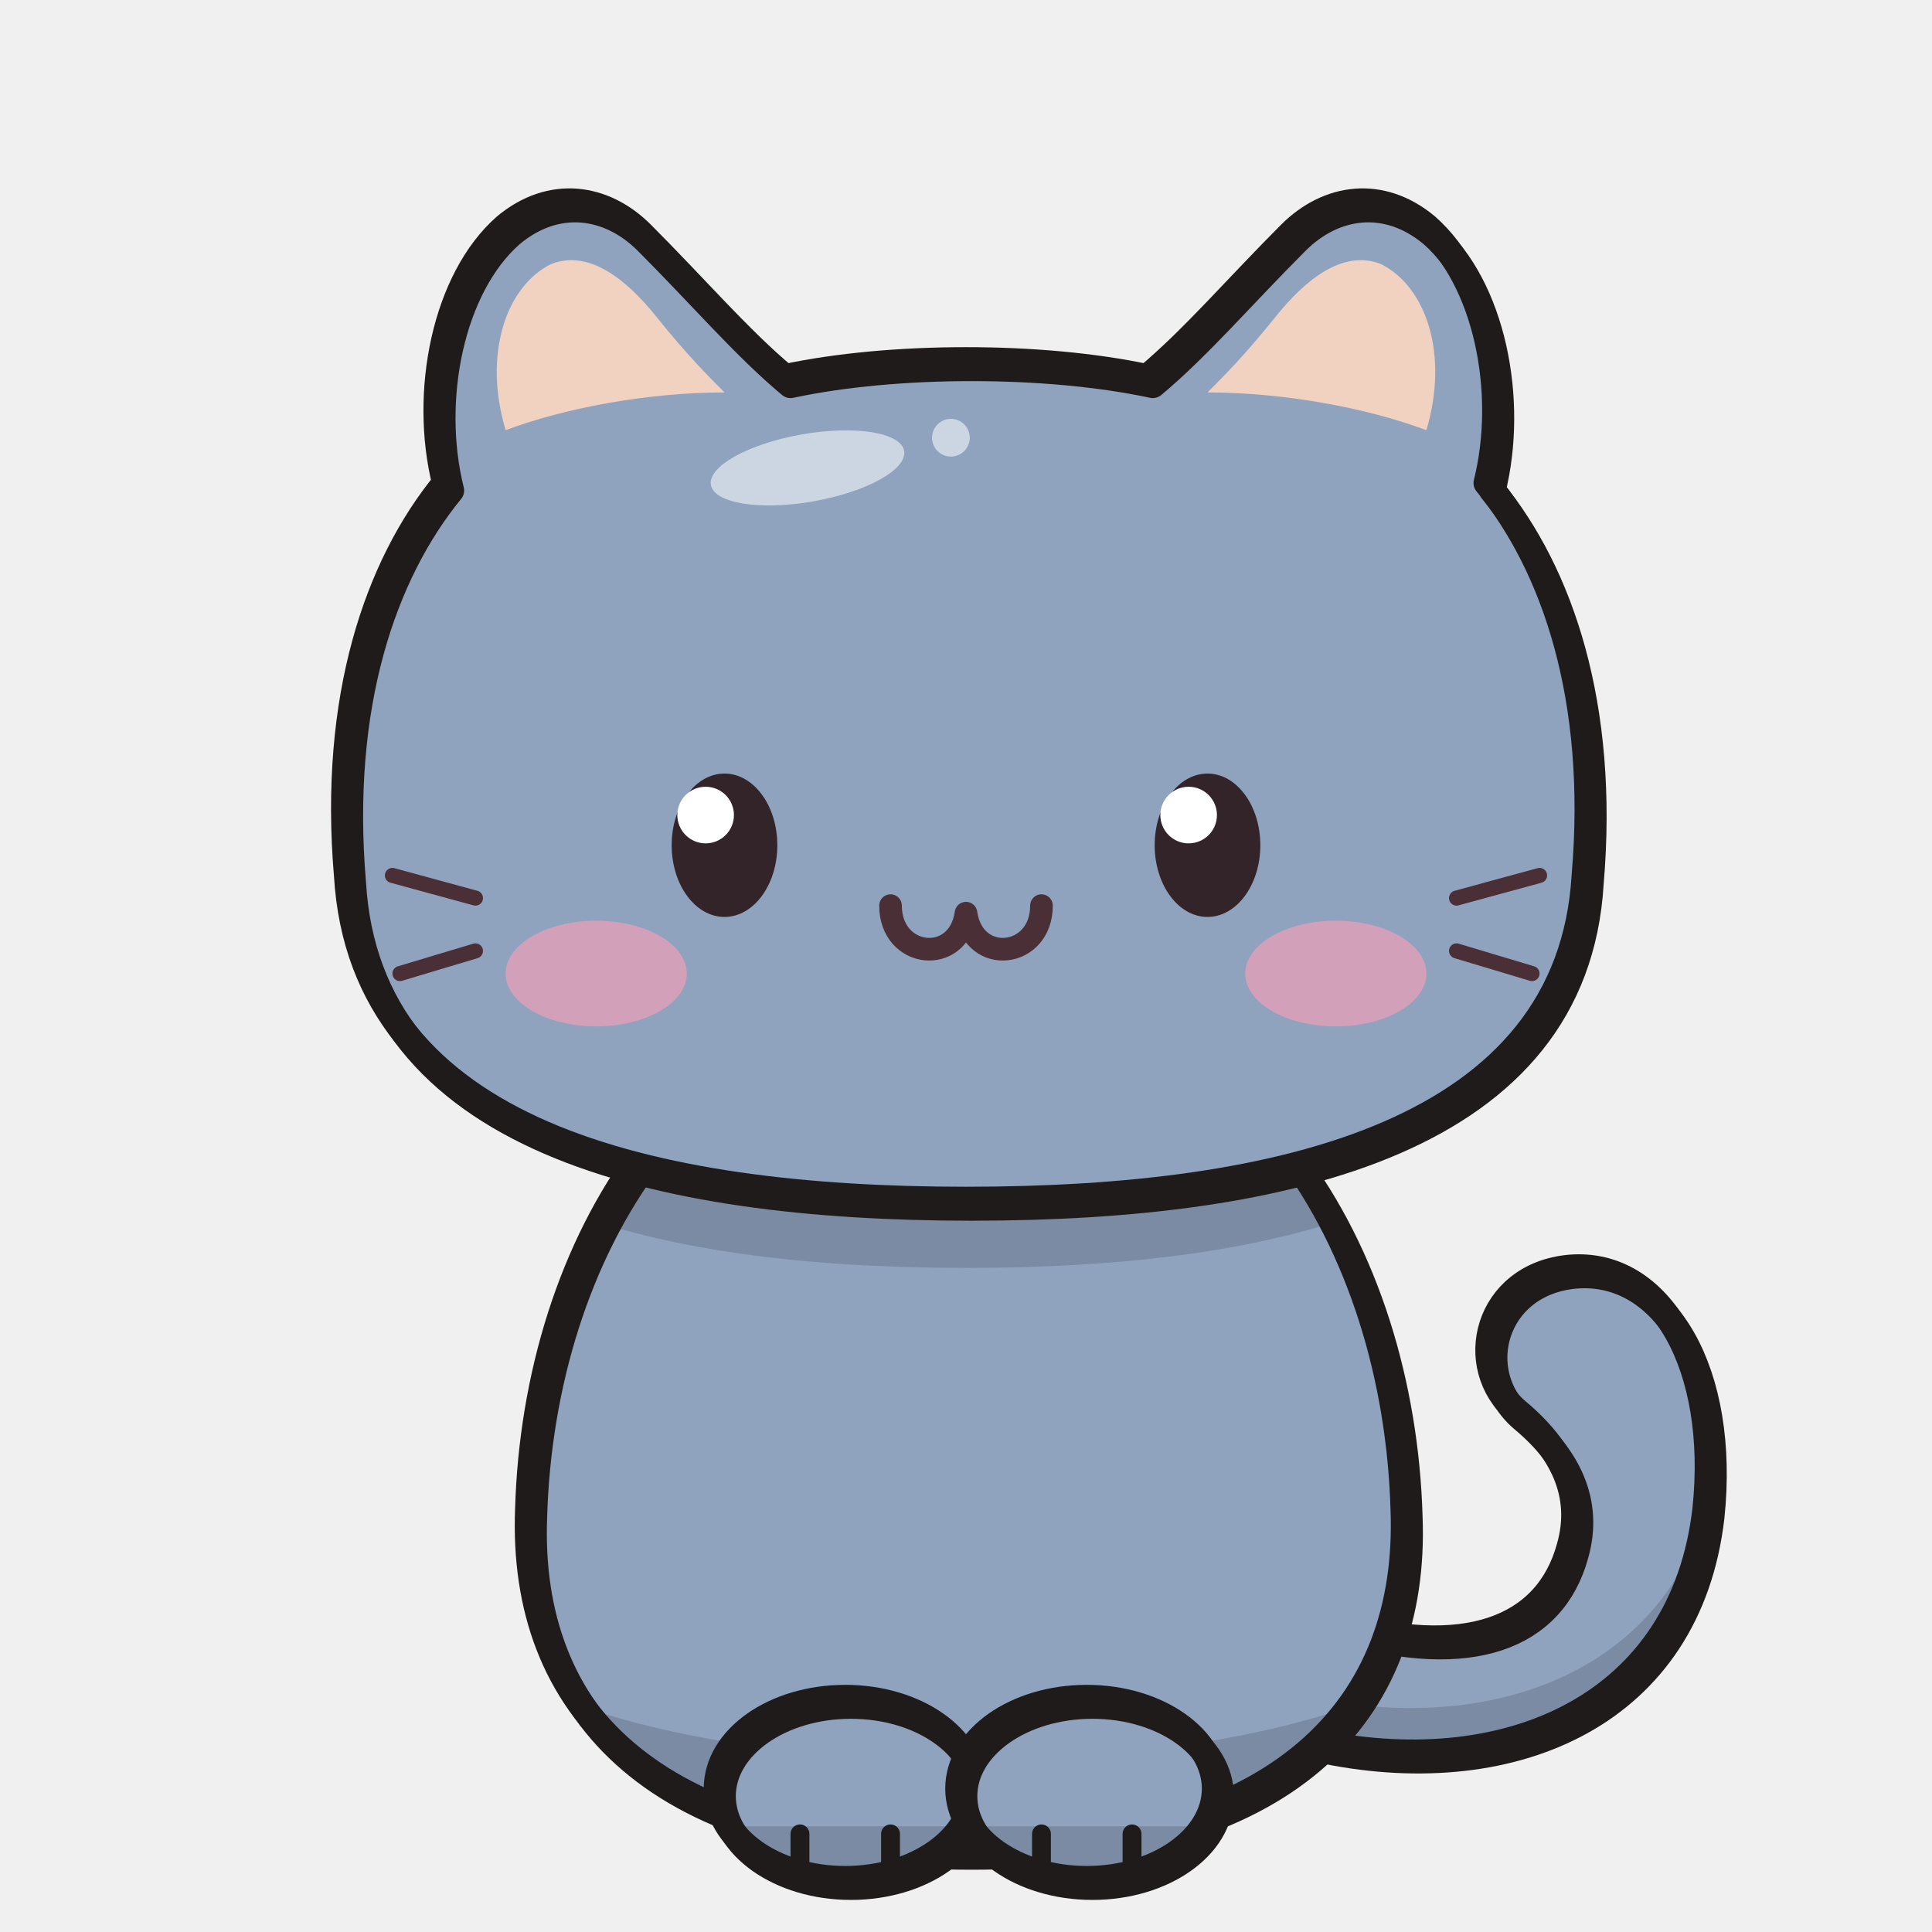
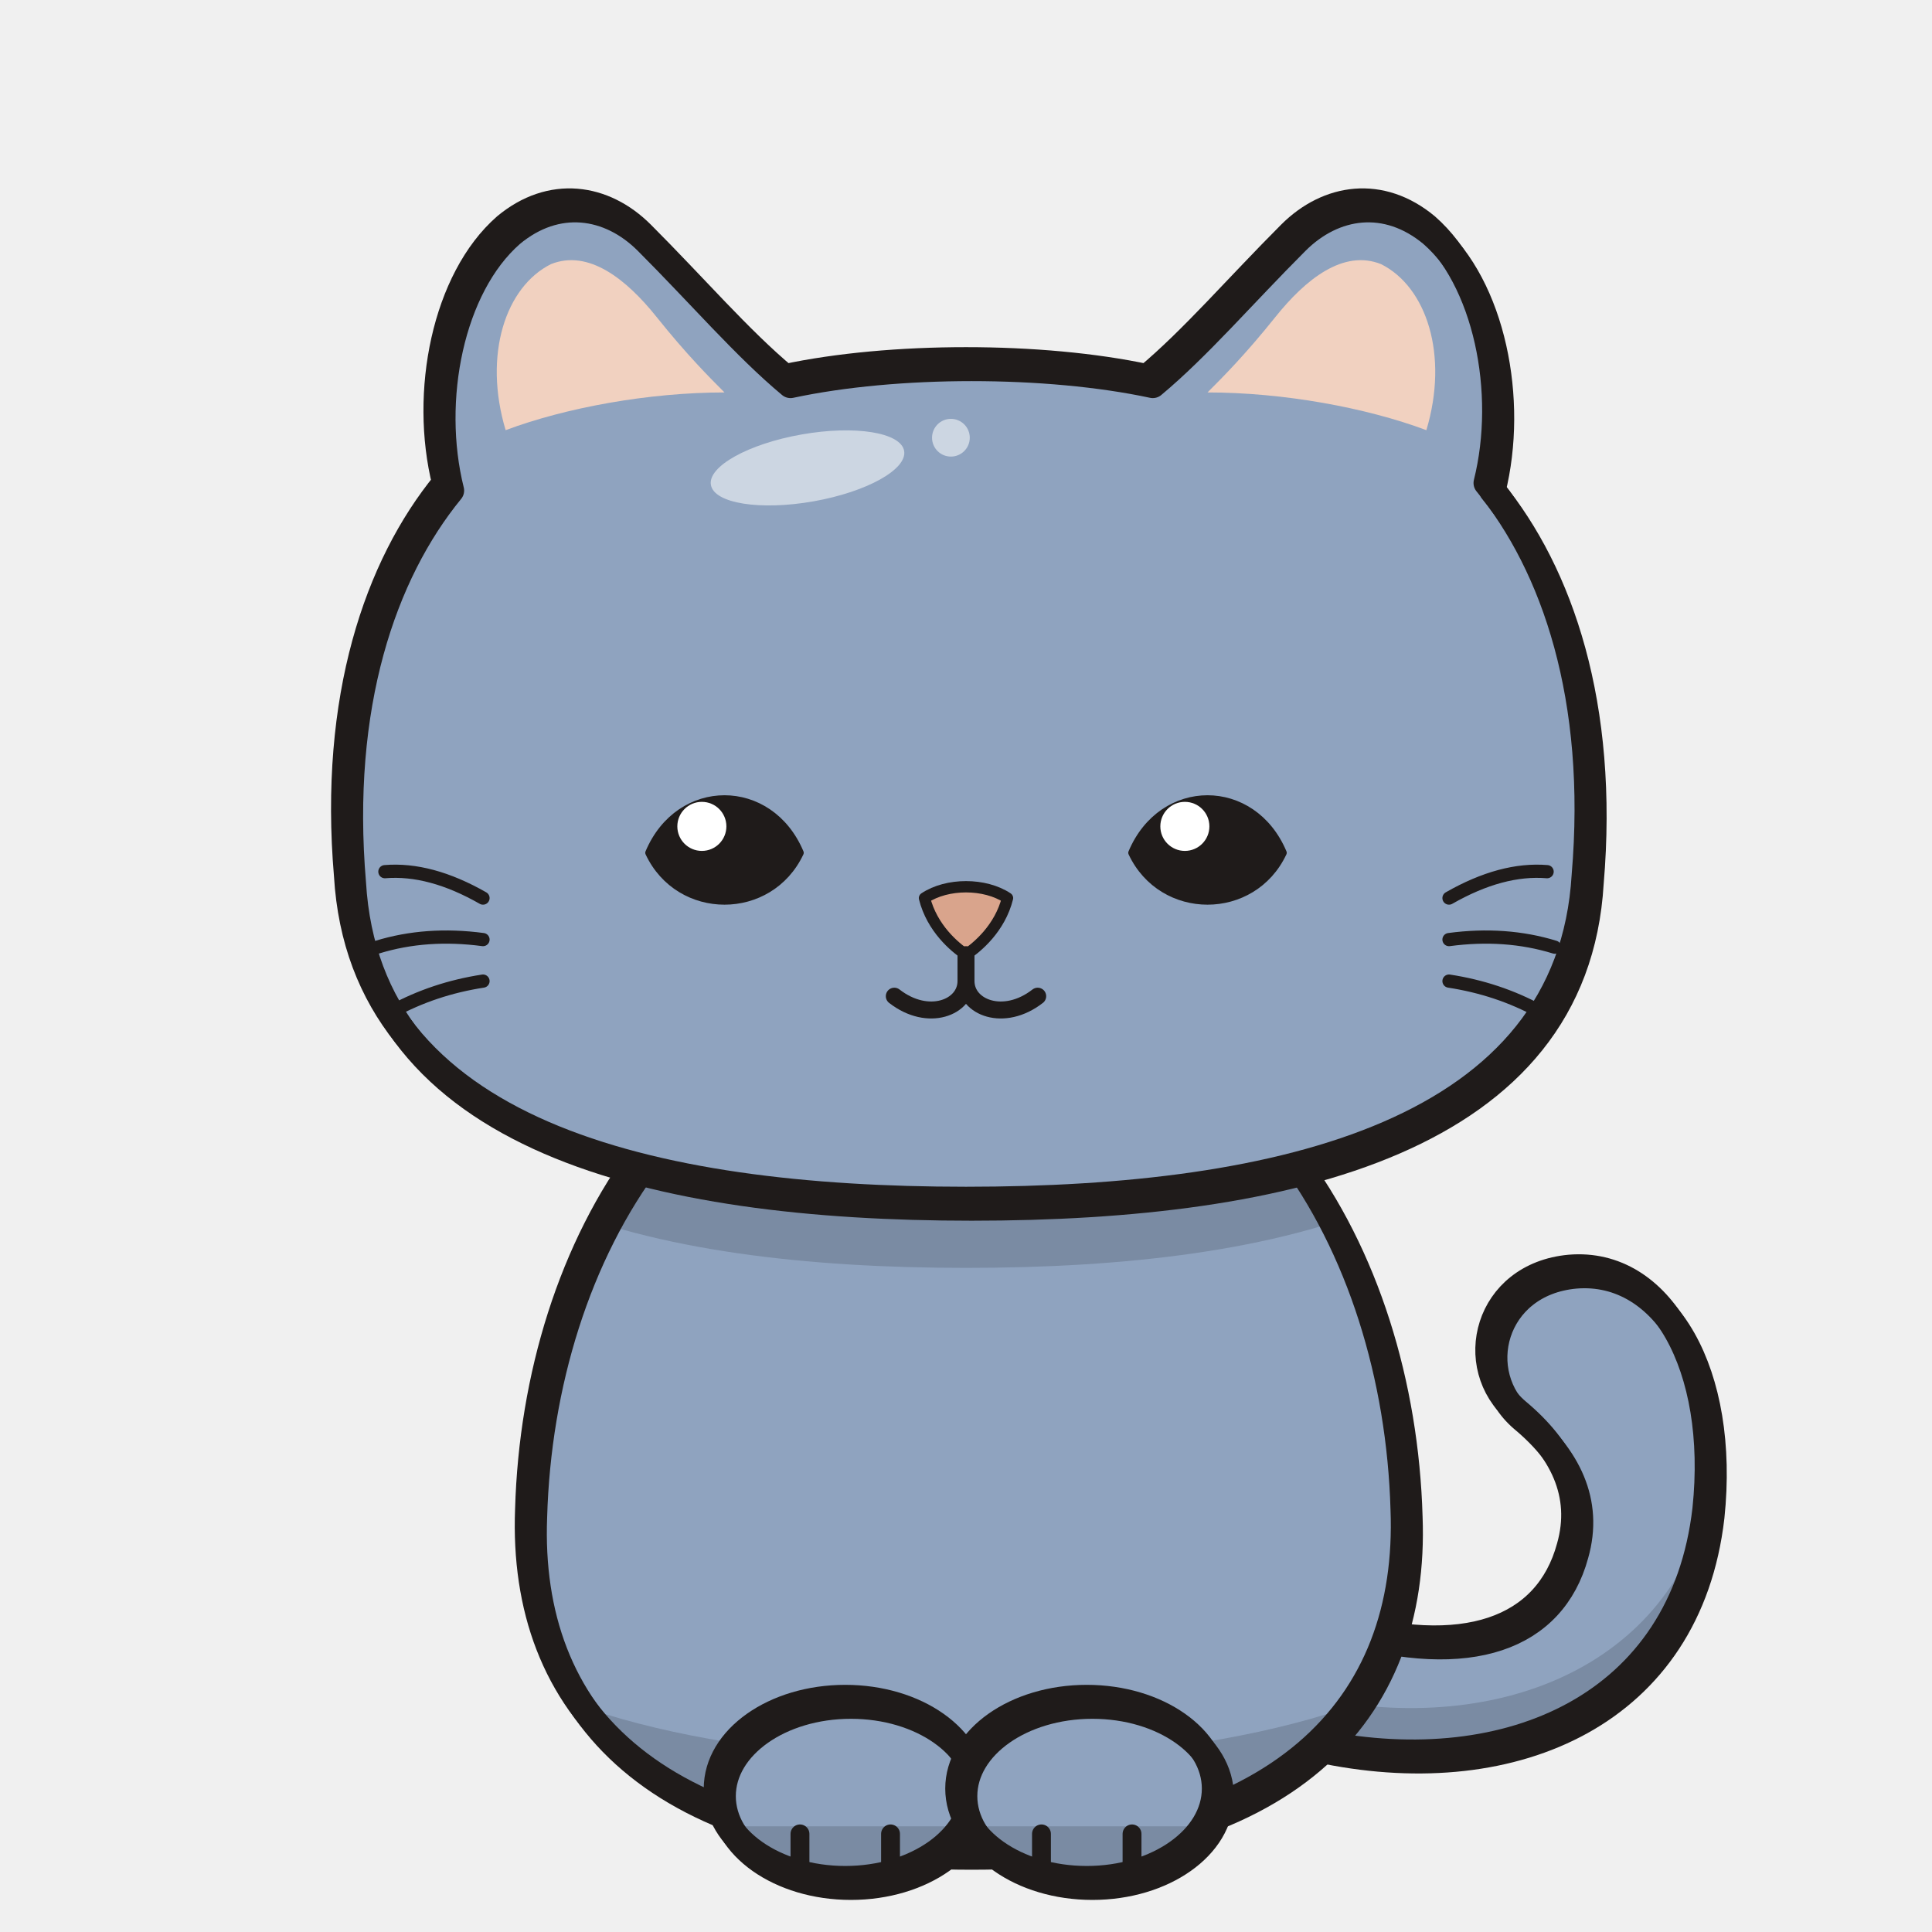
<svg xmlns="http://www.w3.org/2000/svg" viewBox="0 0 512 512" width="512" height="512">
  <defs>
    <path id="tail-shape" d="M350 462 C400 472 446 452 452 400 C456 362 440 334 416 336 C394 338 388 362 402 374 C414 384 420 396 416 410 C410 432 388 440 354 430 Z" />
    <path id="body-shape" d="M256 262 C330 262 370 330 372 400 C374 452 340 490 256 490 C172 490 138 452 140 400 C142 330 182 262 256 262 Z" />
    <ellipse id="paw-l-shape" cx="224" cy="474" rx="34" ry="24" />
    <ellipse id="paw-r-shape" cx="288" cy="474" rx="34" ry="24" />
    <path id="head-shape" d="M256 318 C172 318 96 300 92 232 C88 185 100 150 118 128 C112 104 118 74 134 60 C146 50 160 52 170 62 C184 76 196 90 208 100 C236 94 276 94 304 100 C316 90 328 76 342 62 C352 52 366 50 378 60 C394 74 400 104 394 128 C412 150 424 185 420 232 C416 300 340 318 256 318 Z" />
    <clipPath id="clip-tail">
      <use href="#tail-shape" />
    </clipPath>
    <clipPath id="clip-body">
      <use href="#body-shape" />
    </clipPath>
    <clipPath id="clip-paw-l">
      <use href="#paw-l-shape" />
    </clipPath>
    <clipPath id="clip-paw-r">
      <use href="#paw-r-shape" />
    </clipPath>
    <clipPath id="clip-head">
      <use href="#head-shape" />
    </clipPath>
  </defs>
  <g stroke-linejoin="round" stroke-linecap="round">
    <g id="tail">
      <use href="#tail-shape" fill="#8FA3BF" />
      <g clip-path="url(#clip-tail)">
        <path class="shade" fill="#000" fill-opacity="0.15" d="M340 448 C392 462 440 444 452 400 L470 400 L470 500 L330 500 Z" />
      </g>
      <use href="#tail-shape" fill="none" stroke="#1F1B1A" stroke-width="7" transform="translate(1.5 2)" />
      <use href="#tail-shape" fill="none" stroke="#1F1B1A" stroke-width="7" />
    </g>
    <g id="body">
      <use href="#body-shape" fill="#8FA3BF" />
      <g clip-path="url(#clip-body)">
        <use class="shade" href="#head-shape" fill="#000" fill-opacity="0.15" transform="translate(0 18)" />
        <path class="shade" fill="#000" fill-opacity="0.15" d="M120 432 C160 478 352 478 392 432 L400 520 L112 520 Z" />
      </g>
      <use href="#body-shape" fill="none" stroke="#1F1B1A" stroke-width="7" transform="translate(1.5 2)" />
      <use href="#body-shape" fill="none" stroke="#1F1B1A" stroke-width="7" />
    </g>
    <g id="paw-l">
      <use href="#paw-l-shape" fill="#8FA3BF" />
      <g clip-path="url(#clip-paw-l)">
        <rect class="shade" fill="#000" fill-opacity="0.15" x="180" y="484" width="90" height="20" />
      </g>
      <use href="#paw-l-shape" fill="none" stroke="#1F1B1A" stroke-width="7" transform="translate(1.5 2)" />
      <use href="#paw-l-shape" fill="none" stroke="#1F1B1A" stroke-width="7" />
      <path fill="none" stroke="#1F1B1A" stroke-width="5" d="M212 496 L212 486 M236 496 L236 486" />
    </g>
    <g id="paw-r">
      <use href="#paw-r-shape" fill="#8FA3BF" />
      <g clip-path="url(#clip-paw-r)">
        <rect class="shade" fill="#000" fill-opacity="0.15" x="244" y="484" width="90" height="20" />
      </g>
      <use href="#paw-r-shape" fill="none" stroke="#1F1B1A" stroke-width="7" transform="translate(1.5 2)" />
      <use href="#paw-r-shape" fill="none" stroke="#1F1B1A" stroke-width="7" />
      <path fill="none" stroke="#1F1B1A" stroke-width="5" d="M276 496 L276 486 M300 496 L300 486" />
    </g>
    <g id="head">
      <use href="#head-shape" fill="#8FA3BF" />
      <g clip-path="url(#clip-head)">
        
      </g>
      <path fill="#F1D1C0" d="M134 114 C128 94 134 76 146 70 C156 66 166 74 174 84 C182 94 188 100 192 104 C172 104 150 108 134 114 Z" />
      <path fill="#F1D1C0" d="M378 114 C384 94 378 76 366 70 C356 66 346 74 338 84 C330 94 324 100 320 104 C340 104 362 108 378 114 Z" />
      <ellipse fill="#FFFFFF" fill-opacity="0.55" cx="214" cy="124" rx="26" ry="9" transform="rotate(-10 214 124)" />
      <circle fill="#FFFFFF" fill-opacity="0.55" cx="252" cy="116" r="5" />
      <use href="#head-shape" fill="none" stroke="#1F1B1A" stroke-width="7" transform="translate(1.5 2)" />
      <use href="#head-shape" fill="none" stroke="#1F1B1A" stroke-width="7" />
    </g>
  </g>
  <g id="face">
    <g stroke-linejoin="round" stroke-linecap="round">
-       <ellipse fill="#FF9EB5" fill-opacity="0.6" cx="158" cy="258" rx="24" ry="14" />
-       <ellipse fill="#FF9EB5" fill-opacity="0.6" cx="354" cy="258" rx="24" ry="14" />
-       <path fill="none" stroke="#4A3036" stroke-width="4" d="M126 238 L104 232 M126 252 L106 258 M386 238 L408 232 M386 252 L406 258" />
-       <ellipse fill="#33242A" cx="192" cy="224" rx="14" ry="19" />
-       <ellipse fill="#33242A" cx="320" cy="224" rx="14" ry="19" />
-       <circle fill="#FFFFFF" cx="187" cy="216" r="7.5" />
-       <circle fill="#FFFFFF" cx="315" cy="216" r="7.5" />
-       <path fill="none" stroke="#4A3036" stroke-width="6" d="M236 240 C236 254 254 256 256 242 C258 256 276 254 276 240" />
+       <g fill="none" stroke="#1F1B1A" stroke-width="3.5">
+         <path d="M128 238 Q114 230 102 231 M128 249 Q113 247 100 251 M128 260 Q115 262 104 268" />
+         <path d="M384 238 Q398 230 410 231 M384 249 Q399 247 412 251 M384 260 Q397 262 408 268" />
+       </g>
+       <g data-eye="l" data-c="192 224">
+         <path class="almond" fill="#1F1B1A" stroke="#1F1B1A" stroke-width="2" d="M172 226 C180 207 204 207 212 226 C204 243 180 243 172 226 Z" />
+         <circle fill="#FFFFFF" cx="186" cy="219" r="6.5" />
+       </g>
+       <g data-eye="r" data-c="320 224">
+         <path class="almond" fill="#1F1B1A" stroke="#1F1B1A" stroke-width="2" d="M300 226 C308 207 332 207 340 226 C332 243 308 243 300 226 Z" />
+         <circle fill="#FFFFFF" cx="314" cy="219" r="6.5" />
+       </g>
+       <path class="nose" fill="#D9A48C" stroke="#1F1B1A" stroke-width="3" d="M245 238 C251 234 261 234 267 238 C265 246 259 251 256 253 C253 251 247 246 245 238 Z" />
+       <path class="mouth-y" fill="none" stroke="#1F1B1A" stroke-width="4.5" d="M256 253 L256 260 M237 264 C246 271 256 267 256 260 C256 267 266 271 275 264" />
    </g>
  </g>
</svg>
